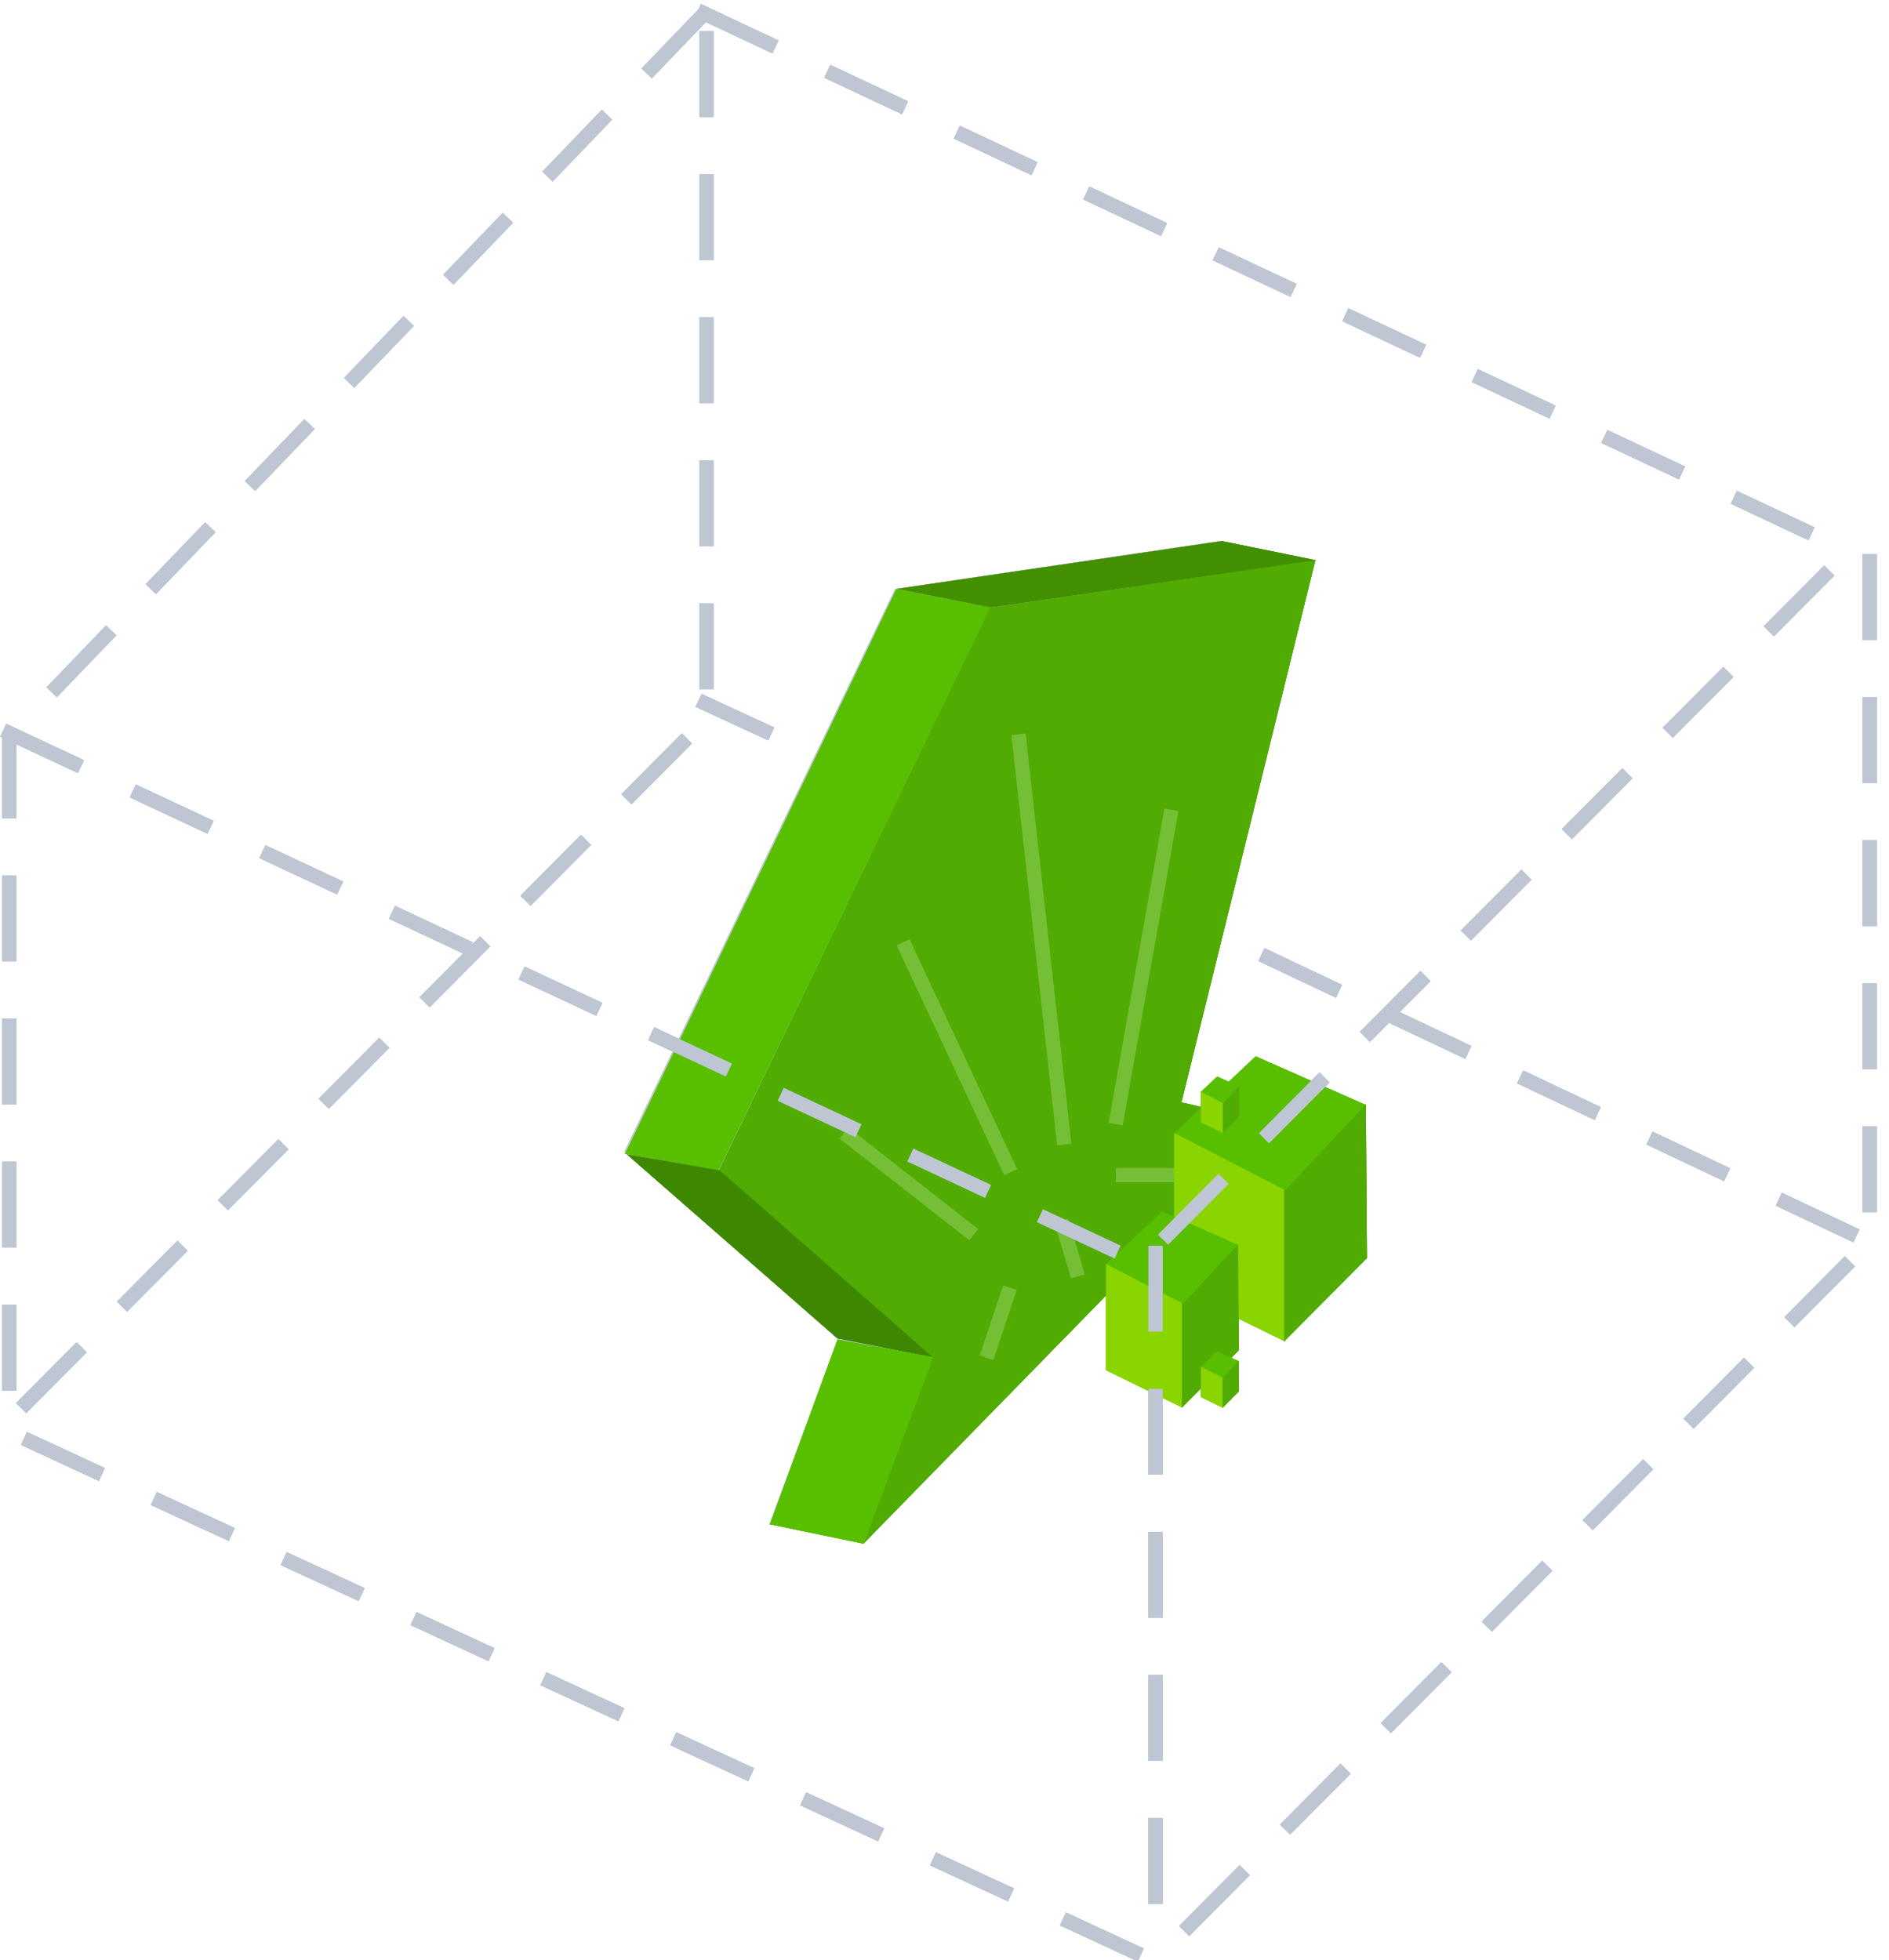
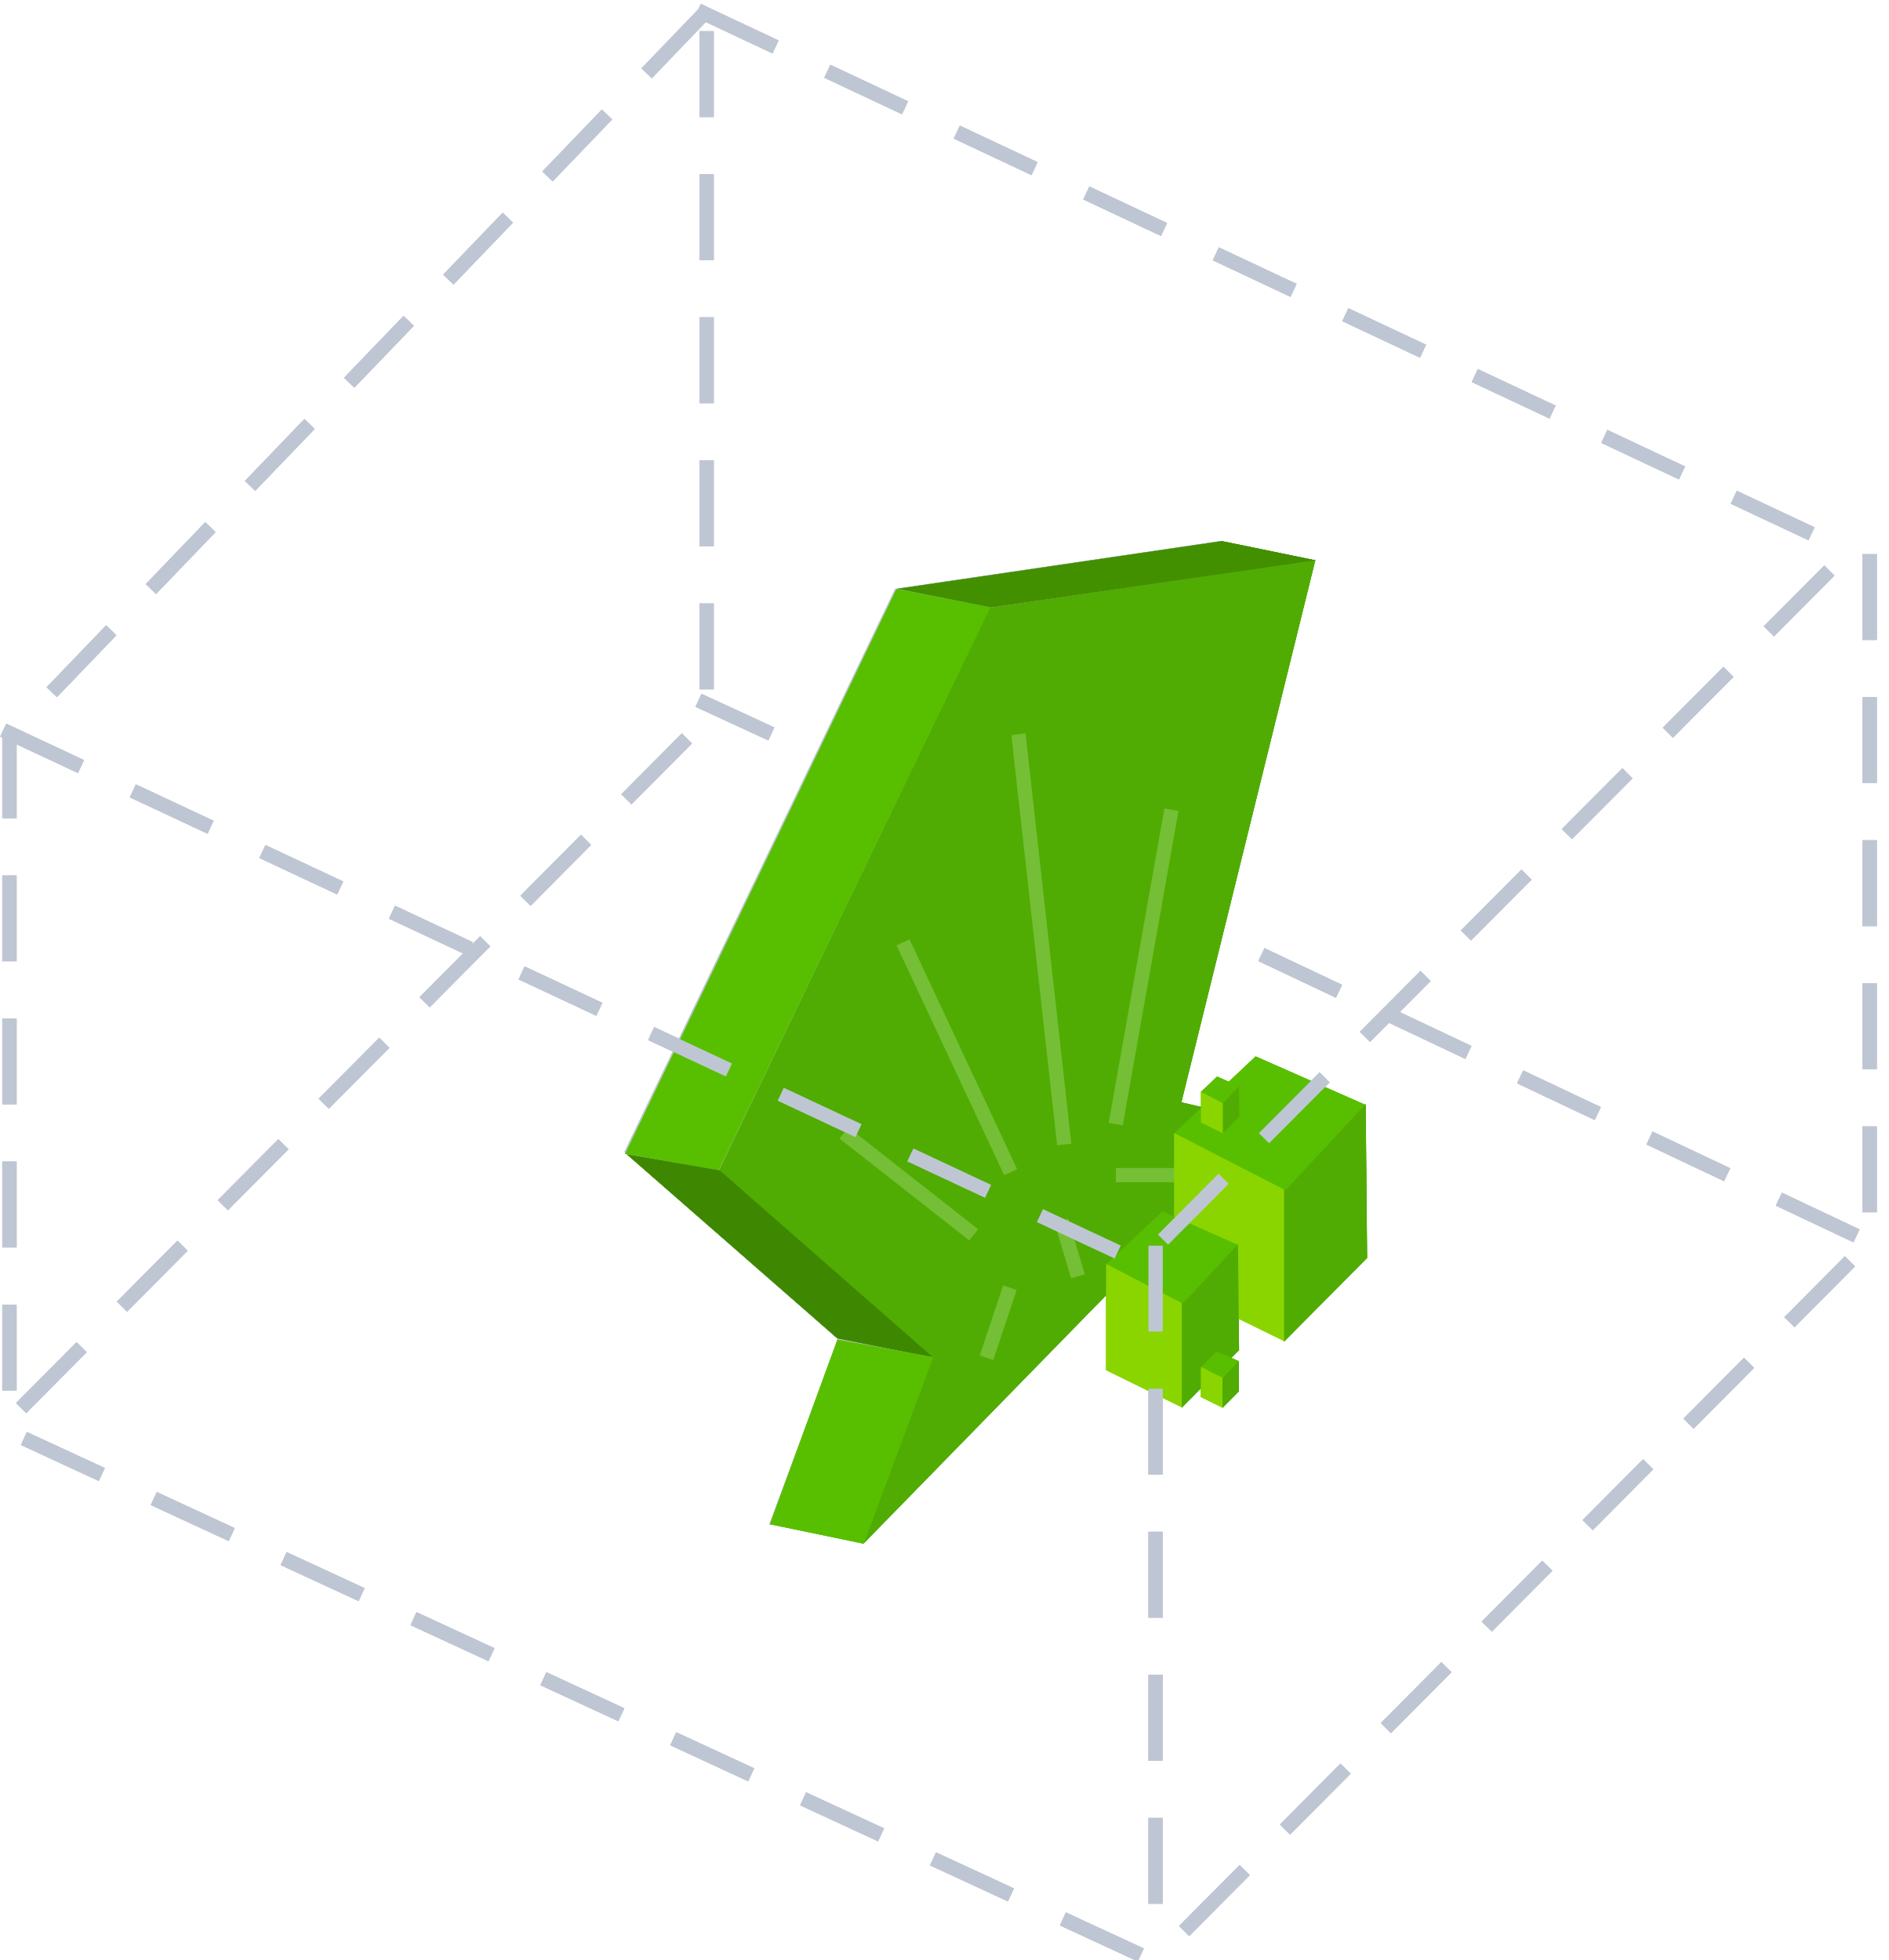
- <svg xmlns="http://www.w3.org/2000/svg" width="132px" height="137px" viewBox="0 0 132 137" version="1.1">
-   <defs />
-   <g id="Page-1" stroke="none" stroke-width="1" fill="none" fill-rule="evenodd">
-     <g id="首页编辑版" transform="translate(-363, -2417)">
-       <g id="Group-66" transform="translate(362, 2417)">
-         <g id="数字资产" transform="translate(0.257429, 0.074896)">
-           <g id="Group-34" transform="translate(43, 37)">
-             <g id="Group-33" transform="translate(0.638174, 0.587707)">
-               <polygon id="Combined-Shape" fill="#BFC6D3" points="33.076 38.072 39.526 39.575 24.758 54.692 10.857 68.917 15.689 55.946 0.741 42.839 19.661 3.502 42.448 0.144" />
-               <polygon id="Combined-Shape" fill="#50AC02" points="39.667 39.39 46.116 40.893 31.349 56.01 17.447 70.235 22.279 57.264 7.331 44.157 26.252 4.82 49.038 1.462" />
-               <path d="M31.424,48.149 L32.293,51.065" id="Line-14" stroke="#74BF35" stroke-linecap="square" />
-               <path d="M35.588,44.474 L39.543,44.474" id="Line-15" stroke="#74BF35" stroke-linecap="square" />
-               <path d="M24.759,48.33 L16.476,41.838" id="Line-10" stroke="#74BF35" stroke-linecap="square" />
-               <path d="M31.424,41.838 L28.339,14.158" id="Line-7" stroke="#74BF35" stroke-linecap="square" />
-               <polygon id="Path-53" fill="#58BF00" points="26.327 4.776 19.744 3.505 0.783 42.988 7.31 44.158" />
-               <polygon id="Path-54" fill="#3E8700" points="0.912 43.021 7.411 44.145 22.323 57.232 15.633 55.896" />
-               <polygon id="Path-55" fill="#58BF00" points="15.638 55.964 10.905 68.88 17.467 70.242 22.322 57.192" />
-               <polygon id="Path-56" fill="#429000" points="19.774 3.499 26.373 4.802 49.012 1.489 42.484 0.156" />
-               <path d="M35.161,40.421 L38.884,19.43" id="Line-38" stroke="#74BF35" stroke-linecap="square" />
-               <path d="M27.526,52.816 L26.208,56.77" id="Line-11" stroke="#74BF35" stroke-linecap="square" />
-               <path d="M27.526,43.815 L20.43,28.657" id="Line-8" stroke="#74BF35" stroke-linecap="square" />
-               <g id="Group-32" transform="translate(37.38552, 34.66573)">
-                 <g id="Group-24" transform="translate(0.641933, 0.189342)">
-                   <polygon id="Path-17" fill="#58BF00" transform="translate(7.861584, 5.999093) rotate(-9) translate(-7.861584, -5.999093) " points="1.074 5.66 8.146 10.784 14.649 5.78 7.575 1.215" />
-                   <polygon id="Path-15" fill="#8AD500" points="1.125 6.67 8.884 10.674 8.884 21.248 1.125 17.445" />
-                   <polygon id="Path-16" fill="#50AC02" points="8.91 10.675 8.818 10.449 8.818 21.246 14.609 15.412 14.526 4.656" />
-                 </g>
-               </g>
-               <g id="Group-32" transform="translate(33.18344, 45.96796)">
-                 <g id="Group-24" transform="translate(0.442033, 0.13038)">
-                   <polygon id="Path-17" fill="#58BF00" transform="translate(5.413457, 4.130953) rotate(-9) translate(-5.413457, -4.130953) " points="0.74 3.897 5.609 7.425 10.087 3.98 5.216 0.836" />
-                   <polygon id="Path-15" fill="#8AD500" points="0.774 4.593 6.118 7.35 6.118 14.631 0.774 12.013" />
-                   <polygon id="Path-16" fill="#50AC02" points="6.136 7.351 6.072 7.195 6.072 14.63 10.06 10.613 10.003 3.206" />
-                 </g>
-               </g>
-               <g id="Group-32" transform="translate(40.68075, 37.29157)">
-                 <g id="Group-24" transform="translate(0.127495, 0.037606)">
-                   <polygon id="Path-17" fill="#58BF00" transform="translate(1.561399, 1.191487) rotate(-9) translate(-1.561399, -1.191487) " points="0.213 1.124 1.618 2.142 2.909 1.148 1.504 0.241" />
-                   <polygon id="Path-15" fill="#8AD500" points="0.223 1.325 1.765 2.12 1.765 4.22 0.223 3.465" />
-                   <polygon id="Path-16" fill="#50AC02" points="1.77 2.12 1.751 2.075 1.751 4.22 2.902 3.061 2.885 0.925" />
-                 </g>
-               </g>
-               <g id="Group-32" transform="translate(40.68075, 56.51268)">
-                 <g id="Group-24" transform="translate(0.126501, 0.037312)">
-                   <polygon id="Path-17" fill="#58BF00" transform="translate(1.54923, 1.182201) rotate(-9) translate(-1.54923, -1.182201) " points="0.212 1.115 1.605 2.125 2.887 1.139 1.493 0.239" />
-                   <polygon id="Path-15" fill="#8AD500" points="0.222 1.314 1.751 2.103 1.751 4.187 0.222 3.438" />
-                   <polygon id="Path-16" fill="#50AC02" points="1.756 2.104 1.738 2.059 1.738 4.187 2.879 3.037 2.863 0.918" />
-                 </g>
-               </g>
-             </g>
-           </g>
-           <g id="waikuang" stroke="#BFC6D3" stroke-dasharray="5" stroke-linecap="square">
-             <path d="M49.962,0.868 L131.404,39.146 L131.404,86.701 L81.406,137.006 L1.395,99.997 L1.395,51.391 L49.962,0.868 Z" id="Line-27" />
-             <path d="M130.028,86.098 L88.97,66.683 M54.189,51.019 L50.017,49.089" id="Line-27" />
-             <path d="M50.118,2.604 L50.118,50.159 L0.12,100.464" id="Line-27" />
-             <path d="M1.421,51.18 L80.421,88.18 L130.569,37.811" id="Line" />
-             <path d="M81.5,87.5 L81.5,136.5" id="Line-2" />
-           </g>
-         </g>
-         <g id="数字资产" transform="translate(0.257429, 0.074896)">
-           <g id="Group-34" transform="translate(43, 37)">
-             <g id="Group-33" transform="translate(0.638174, 0.587707)">
-               <polygon id="Combined-Shape" fill="#BFC6D3" points="33.076 38.072 39.526 39.575 24.758 54.692 10.857 68.917 15.689 55.946 0.741 42.839 19.661 3.502 42.448 0.144" />
-               <polygon id="Combined-Shape" fill="#50AC02" points="39.667 39.39 46.116 40.893 31.349 56.01 17.447 70.235 22.279 57.264 7.331 44.157 26.252 4.82 49.038 1.462" />
-               <path d="M31.424,48.149 L32.293,51.065" id="Line-14" stroke="#74BF35" stroke-linecap="square" />
-               <path d="M35.588,44.474 L39.543,44.474" id="Line-15" stroke="#74BF35" stroke-linecap="square" />
-               <path d="M24.759,48.33 L16.476,41.838" id="Line-10" stroke="#74BF35" stroke-linecap="square" />
-               <path d="M31.424,41.838 L28.339,14.158" id="Line-7" stroke="#74BF35" stroke-linecap="square" />
-               <polygon id="Path-53" fill="#58BF00" points="26.327 4.776 19.744 3.505 0.783 42.988 7.31 44.158" />
-               <polygon id="Path-54" fill="#3E8700" points="0.912 43.021 7.411 44.145 22.323 57.232 15.633 55.896" />
-               <polygon id="Path-55" fill="#58BF00" points="15.638 55.964 10.905 68.88 17.467 70.242 22.322 57.192" />
-               <polygon id="Path-56" fill="#429000" points="19.774 3.499 26.373 4.802 49.012 1.489 42.484 0.156" />
-               <path d="M35.161,40.421 L38.884,19.43" id="Line-38" stroke="#74BF35" stroke-linecap="square" />
-               <path d="M27.526,52.816 L26.208,56.77" id="Line-11" stroke="#74BF35" stroke-linecap="square" />
-               <path d="M27.526,43.815 L20.43,28.657" id="Line-8" stroke="#74BF35" stroke-linecap="square" />
-               <g id="Group-32" transform="translate(37.38552, 34.66573)">
-                 <g id="Group-24" transform="translate(0.641933, 0.189342)">
-                   <polygon id="Path-17" fill="#58BF00" transform="translate(7.861584, 5.999093) rotate(-9) translate(-7.861584, -5.999093) " points="1.074 5.66 8.146 10.784 14.649 5.78 7.575 1.215" />
-                   <polygon id="Path-15" fill="#8AD500" points="1.125 6.67 8.884 10.674 8.884 21.248 1.125 17.445" />
-                   <polygon id="Path-16" fill="#50AC02" points="8.91 10.675 8.818 10.449 8.818 21.246 14.609 15.412 14.526 4.656" />
-                 </g>
-               </g>
-               <g id="Group-32" transform="translate(33.18344, 45.96796)">
-                 <g id="Group-24" transform="translate(0.442033, 0.13038)">
-                   <polygon id="Path-17" fill="#58BF00" transform="translate(5.413457, 4.130953) rotate(-9) translate(-5.413457, -4.130953) " points="0.74 3.897 5.609 7.425 10.087 3.98 5.216 0.836" />
-                   <polygon id="Path-15" fill="#8AD500" points="0.774 4.593 6.118 7.35 6.118 14.631 0.774 12.013" />
-                   <polygon id="Path-16" fill="#50AC02" points="6.136 7.351 6.072 7.195 6.072 14.63 10.06 10.613 10.003 3.206" />
-                 </g>
-               </g>
-               <g id="Group-32" transform="translate(40.68075, 37.29157)">
-                 <g id="Group-24" transform="translate(0.127495, 0.037606)">
-                   <polygon id="Path-17" fill="#58BF00" transform="translate(1.561399, 1.191487) rotate(-9) translate(-1.561399, -1.191487) " points="0.213 1.124 1.618 2.142 2.909 1.148 1.504 0.241" />
-                   <polygon id="Path-15" fill="#8AD500" points="0.223 1.325 1.765 2.12 1.765 4.22 0.223 3.465" />
-                   <polygon id="Path-16" fill="#50AC02" points="1.77 2.12 1.751 2.075 1.751 4.22 2.902 3.061 2.885 0.925" />
-                 </g>
-               </g>
-               <g id="Group-32" transform="translate(40.68075, 56.51268)">
-                 <g id="Group-24" transform="translate(0.126501, 0.037312)">
-                   <polygon id="Path-17" fill="#58BF00" transform="translate(1.54923, 1.182201) rotate(-9) translate(-1.54923, -1.182201) " points="0.212 1.115 1.605 2.125 2.887 1.139 1.493 0.239" />
-                   <polygon id="Path-15" fill="#8AD500" points="0.222 1.314 1.751 2.103 1.751 4.187 0.222 3.438" />
-                   <polygon id="Path-16" fill="#50AC02" points="1.756 2.104 1.738 2.059 1.738 4.187 2.879 3.037 2.863 0.918" />
-                 </g>
-               </g>
-             </g>
-           </g>
-           <g id="waikuang" stroke="#BFC6D3" stroke-dasharray="5" stroke-linecap="square">
-             <path d="M49.962,0.868 L131.404,39.146 L131.404,86.701 L81.406,137.006 L1.395,99.997 L1.395,51.391 L49.962,0.868 Z" id="Line-27" />
-             <path d="M130.028,86.098 L88.97,66.683 M54.189,51.019 L50.017,49.089" id="Line-27" />
-             <path d="M50.118,2.604 L50.118,50.159 L0.12,100.464" id="Line-27" />
-             <path d="M1.421,51.18 L80.421,88.18 L130.569,37.811" id="Line" />
-             <path d="M81.5,87.5 L81.5,136.5" id="Line-2" />
-           </g>
-         </g>
-         <g id="数字资产" transform="translate(0.257429, 0.074896)">
-           <g id="Group-34" transform="translate(43, 37)">
-             <g id="Group-33" transform="translate(0.638174, 0.587707)">
-               <polygon id="Combined-Shape" fill="#BFC6D3" points="33.076 38.072 39.526 39.575 24.758 54.692 10.857 68.917 15.689 55.946 0.741 42.839 19.661 3.502 42.448 0.144" />
-               <polygon id="Combined-Shape" fill="#50AC02" points="39.667 39.39 46.116 40.893 31.349 56.01 17.447 70.235 22.279 57.264 7.331 44.157 26.252 4.82 49.038 1.462" />
-               <path d="M31.424,48.149 L32.293,51.065" id="Line-14" stroke="#74BF35" stroke-linecap="square" />
-               <path d="M35.588,44.474 L39.543,44.474" id="Line-15" stroke="#74BF35" stroke-linecap="square" />
-               <path d="M24.759,48.33 L16.476,41.838" id="Line-10" stroke="#74BF35" stroke-linecap="square" />
-               <path d="M31.424,41.838 L28.339,14.158" id="Line-7" stroke="#74BF35" stroke-linecap="square" />
-               <polygon id="Path-53" fill="#58BF00" points="26.327 4.776 19.744 3.505 0.783 42.988 7.31 44.158" />
-               <polygon id="Path-54" fill="#3E8700" points="0.912 43.021 7.411 44.145 22.323 57.232 15.633 55.896" />
-               <polygon id="Path-55" fill="#58BF00" points="15.638 55.964 10.905 68.88 17.467 70.242 22.322 57.192" />
-               <polygon id="Path-56" fill="#429000" points="19.774 3.499 26.373 4.802 49.012 1.489 42.484 0.156" />
-               <path d="M35.161,40.421 L38.884,19.43" id="Line-38" stroke="#74BF35" stroke-linecap="square" />
-               <path d="M27.526,52.816 L26.208,56.77" id="Line-11" stroke="#74BF35" stroke-linecap="square" />
-               <path d="M27.526,43.815 L20.43,28.657" id="Line-8" stroke="#74BF35" stroke-linecap="square" />
-               <g id="Group-32" transform="translate(37.38552, 34.66573)">
-                 <g id="Group-24" transform="translate(0.641933, 0.189342)">
-                   <polygon id="Path-17" fill="#58BF00" transform="translate(7.861584, 5.999093) rotate(-9) translate(-7.861584, -5.999093) " points="1.074 5.66 8.146 10.784 14.649 5.78 7.575 1.215" />
-                   <polygon id="Path-15" fill="#8AD500" points="1.125 6.67 8.884 10.674 8.884 21.248 1.125 17.445" />
-                   <polygon id="Path-16" fill="#50AC02" points="8.91 10.675 8.818 10.449 8.818 21.246 14.609 15.412 14.526 4.656" />
-                 </g>
-               </g>
-               <g id="Group-32" transform="translate(33.18344, 45.96796)">
-                 <g id="Group-24" transform="translate(0.442033, 0.13038)">
-                   <polygon id="Path-17" fill="#58BF00" transform="translate(5.413457, 4.130953) rotate(-9) translate(-5.413457, -4.130953) " points="0.74 3.897 5.609 7.425 10.087 3.98 5.216 0.836" />
-                   <polygon id="Path-15" fill="#8AD500" points="0.774 4.593 6.118 7.35 6.118 14.631 0.774 12.013" />
-                   <polygon id="Path-16" fill="#50AC02" points="6.136 7.351 6.072 7.195 6.072 14.63 10.06 10.613 10.003 3.206" />
-                 </g>
-               </g>
-               <g id="Group-32" transform="translate(40.68075, 37.29157)">
-                 <g id="Group-24" transform="translate(0.127495, 0.037606)">
-                   <polygon id="Path-17" fill="#58BF00" transform="translate(1.561399, 1.191487) rotate(-9) translate(-1.561399, -1.191487) " points="0.213 1.124 1.618 2.142 2.909 1.148 1.504 0.241" />
-                   <polygon id="Path-15" fill="#8AD500" points="0.223 1.325 1.765 2.12 1.765 4.22 0.223 3.465" />
-                   <polygon id="Path-16" fill="#50AC02" points="1.77 2.12 1.751 2.075 1.751 4.22 2.902 3.061 2.885 0.925" />
-                 </g>
-               </g>
-               <g id="Group-32" transform="translate(40.68075, 56.51268)">
-                 <g id="Group-24" transform="translate(0.126501, 0.037312)">
-                   <polygon id="Path-17" fill="#58BF00" transform="translate(1.54923, 1.182201) rotate(-9) translate(-1.54923, -1.182201) " points="0.212 1.115 1.605 2.125 2.887 1.139 1.493 0.239" />
-                   <polygon id="Path-15" fill="#8AD500" points="0.222 1.314 1.751 2.103 1.751 4.187 0.222 3.438" />
-                   <polygon id="Path-16" fill="#50AC02" points="1.756 2.104 1.738 2.059 1.738 4.187 2.879 3.037 2.863 0.918" />
-                 </g>
-               </g>
-             </g>
-           </g>
-           <g id="waikuang" stroke="#BFC6D3" stroke-dasharray="5" stroke-linecap="square">
-             <path d="M49.962,0.868 L131.404,39.146 L131.404,86.701 L81.406,137.006 L1.395,99.997 L1.395,51.391 L49.962,0.868 Z" id="Line-27" />
-             <path d="M130.028,86.098 L88.97,66.683 M54.189,51.019 L50.017,49.089" id="Line-27" />
-             <path d="M50.118,2.604 L50.118,50.159 L0.12,100.464" id="Line-27" />
-             <path d="M1.421,51.18 L80.421,88.18 L130.569,37.811" id="Line" />
-             <path d="M81.5,87.5 L81.5,136.5" id="Line-2" />
-           </g>
-         </g>
+ <svg xmlns="http://www.w3.org/2000/svg" width="132" height="137">
+   <g fill="none" fill-rule="evenodd">
+     <path fill="#BFC6D3" d="M75.97 75.73l6.45 1.5-14.77 15.12-13.9 14.23 4.83-12.97-14.94-13.1 18.92-39.35 22.78-3.35z" />
+     <path fill="#50AC02" d="M82.56 77.05l6.45 1.5-14.77 15.12-13.9 14.23 4.83-12.97-14.94-13.11 18.92-39.34 22.78-3.36z" />
+     <path d="M74.32 85.81l.87 2.92M78.48 82.14h3.96M67.65 86l-8.28-6.5M74.32 79.5l-3.09-27.68" stroke="#74BF35" stroke-linecap="square" />
+     <path fill="#58BF00" d="M69.22 42.44l-6.58-1.27-18.96 39.48 6.53 1.17z" />
+     <path fill="#3E8700" d="M43.8 80.68l6.5 1.13L65.23 94.9l-6.7-1.34z" />
+     <path fill="#58BF00" d="M58.53 93.63l-4.73 12.91 6.56 1.36 4.86-13.05z" />
+     <path fill="#429000" d="M62.67 41.16l6.6 1.3 22.64-3.3-6.53-1.34z" />
+     <path d="M78.06 78.08l3.72-20.99M70.42 90.48l-1.32 3.95M70.42 81.48l-7.1-15.16" stroke="#74BF35" stroke-linecap="square" />
+     <path fill="#58BF00" d="M82.03 79.24l7.78 3.96 5.64-5.96-7.7-3.4z" />
+     <path fill="#8AD500" d="M82.05 79.19l7.76 4v10.58l-7.76-3.8z" />
+     <path fill="#50AC02" d="M89.83 83.2l-.09-.23v10.8l5.8-5.84-.1-10.76z" />
+     <path fill="#58BF00" d="M77.28 88.4l5.36 2.72 3.89-4.1-5.3-2.35z" />
+     <path fill="#8AD500" d="M77.3 88.35l5.34 2.76v7.28l-5.34-2.62z" />
+     <path fill="#50AC02" d="M82.66 91.11l-.07-.15v7.43l4-4.02-.07-7.4z" />
+     <g>
+       <path fill="#58BF00" d="M83.92 76.33l1.55.78 1.12-1.18-1.53-.68z" />
+       <path fill="#8AD500" d="M83.93 76.32l1.54.8v2.1l-1.54-.76z" />
+       <path fill="#50AC02" d="M85.47 77.11l-.01-.04v2.14l1.15-1.16-.02-2.13z" />
+     </g>
+     <g>
+       <path fill="#58BF00" d="M83.92 95.54l1.53.78 1.12-1.18-1.52-.67z" />
+       <path fill="#8AD500" d="M83.92 95.53l1.53.79v2.08l-1.53-.75z" />
+       <path fill="#50AC02" d="M85.46 96.32l-.02-.05v2.13l1.14-1.15-.01-2.12z" />
+     </g>
+     <g stroke="#BFC6D3" stroke-dasharray="5" stroke-linecap="square">
+       <path d="M49.22.94l81.44 38.28v47.56l-50 50.3-80-37V51.46L49.21.94zM129.29 86.17L88.23 66.76M53.45 51.09l-4.18-1.93" />
+       <path d="M49.38 2.68v47.55l-50 50.3" />
+       <path d="M.68 51.25l79 37 50.15-50.36M80.76 87.57v49" />
+     </g>
+     <g>
+       <path fill="#BFC6D3" d="M75.97 75.73l6.45 1.5-14.77 15.12-13.9 14.23 4.83-12.97-14.94-13.1 18.92-39.35 22.78-3.35z" />
+       <path fill="#50AC02" d="M82.56 77.05l6.45 1.5-14.77 15.12-13.9 14.23 4.83-12.97-14.94-13.11 18.92-39.34 22.78-3.36z" />
+       <path d="M74.32 85.81l.87 2.92M78.48 82.14h3.96M67.65 86l-8.28-6.5M74.32 79.5l-3.09-27.68" stroke="#74BF35" stroke-linecap="square" />
+       <path fill="#58BF00" d="M69.22 42.44l-6.58-1.27-18.96 39.48 6.53 1.17z" />
+       <path fill="#3E8700" d="M43.8 80.68l6.5 1.13L65.23 94.9l-6.7-1.34z" />
+       <path fill="#58BF00" d="M58.53 93.63l-4.73 12.91 6.56 1.36 4.86-13.05z" />
+       <path fill="#429000" d="M62.67 41.16l6.6 1.3 22.64-3.3-6.53-1.34z" />
+       <path d="M78.06 78.08l3.72-20.99M70.42 90.48l-1.32 3.95M70.42 81.48l-7.1-15.16" stroke="#74BF35" stroke-linecap="square" />
+       <path fill="#58BF00" d="M82.03 79.24l7.78 3.96 5.64-5.96-7.7-3.4z" />
+       <path fill="#8AD500" d="M82.05 79.19l7.76 4v10.58l-7.76-3.8z" />
+       <path fill="#50AC02" d="M89.83 83.2l-.09-.23v10.8l5.8-5.84-.1-10.76z" />
+       <path fill="#58BF00" d="M77.28 88.4l5.36 2.72 3.89-4.1-5.3-2.35z" />
+       <path fill="#8AD500" d="M77.3 88.35l5.34 2.76v7.28l-5.34-2.62z" />
+       <path fill="#50AC02" d="M82.66 91.11l-.07-.15v7.43l4-4.02-.07-7.4z" />
+       <g>
+         <path fill="#58BF00" d="M83.92 76.33l1.55.78 1.12-1.18-1.53-.68z" />
+         <path fill="#8AD500" d="M83.93 76.32l1.54.8v2.1l-1.54-.76z" />
+         <path fill="#50AC02" d="M85.47 77.11l-.01-.04v2.14l1.15-1.16-.02-2.13z" />
+       </g>
+       <g>
+         <path fill="#58BF00" d="M83.92 95.54l1.53.78 1.12-1.18-1.52-.67z" />
+         <path fill="#8AD500" d="M83.92 95.53l1.53.79v2.08l-1.53-.75z" />
+         <path fill="#50AC02" d="M85.46 96.32l-.02-.05v2.13l1.14-1.15-.01-2.12z" />
+       </g>
+       <g stroke="#BFC6D3" stroke-dasharray="5" stroke-linecap="square">
+         <path d="M49.22.94l81.44 38.28v47.56l-50 50.3-80-37V51.46L49.21.94zM129.29 86.17L88.23 66.76M53.45 51.09l-4.18-1.93" />
+         <path d="M49.38 2.68v47.55l-50 50.3" />
+         <path d="M.68 51.25l79 37 50.15-50.36M80.76 87.57v49" />
+       </g>
+     </g>
+     <g>
+       <path fill="#BFC6D3" d="M75.97 75.73l6.45 1.5-14.77 15.12-13.9 14.23 4.83-12.97-14.94-13.1 18.92-39.35 22.78-3.35z" />
+       <path fill="#50AC02" d="M82.56 77.05l6.45 1.5-14.77 15.12-13.9 14.23 4.83-12.97-14.94-13.11 18.92-39.34 22.78-3.36z" />
+       <path d="M74.32 85.81l.87 2.92M78.48 82.14h3.96M67.65 86l-8.28-6.5M74.32 79.5l-3.09-27.68" stroke="#74BF35" stroke-linecap="square" />
+       <path fill="#58BF00" d="M69.22 42.44l-6.58-1.27-18.96 39.48 6.53 1.17z" />
+       <path fill="#3E8700" d="M43.8 80.68l6.5 1.13L65.23 94.9l-6.7-1.34z" />
+       <path fill="#58BF00" d="M58.53 93.63l-4.73 12.91 6.56 1.36 4.86-13.05z" />
+       <path fill="#429000" d="M62.67 41.16l6.6 1.3 22.64-3.3-6.53-1.34z" />
+       <path d="M78.06 78.08l3.72-20.99M70.42 90.48l-1.32 3.95M70.42 81.48l-7.1-15.16" stroke="#74BF35" stroke-linecap="square" />
+       <path fill="#58BF00" d="M82.03 79.24l7.78 3.96 5.64-5.96-7.7-3.4z" />
+       <path fill="#8AD500" d="M82.05 79.19l7.76 4v10.58l-7.76-3.8z" />
+       <path fill="#50AC02" d="M89.83 83.2l-.09-.23v10.8l5.8-5.84-.1-10.76z" />
+       <path fill="#58BF00" d="M77.28 88.4l5.36 2.72 3.89-4.1-5.3-2.35z" />
+       <path fill="#8AD500" d="M77.3 88.35l5.34 2.76v7.28l-5.34-2.62z" />
+       <path fill="#50AC02" d="M82.66 91.11l-.07-.15v7.43l4-4.02-.07-7.4z" />
+       <g>
+         <path fill="#58BF00" d="M83.92 76.33l1.55.78 1.12-1.18-1.53-.68z" />
+         <path fill="#8AD500" d="M83.93 76.32l1.54.8v2.1l-1.54-.76z" />
+         <path fill="#50AC02" d="M85.47 77.11l-.01-.04v2.14l1.15-1.16-.02-2.13z" />
+       </g>
+       <g>
+         <path fill="#58BF00" d="M83.92 95.54l1.53.78 1.12-1.18-1.52-.67z" />
+         <path fill="#8AD500" d="M83.92 95.53l1.53.79v2.08l-1.53-.75z" />
+         <path fill="#50AC02" d="M85.46 96.32l-.02-.05v2.13l1.14-1.15-.01-2.12z" />
+       </g>
+       <g stroke="#BFC6D3" stroke-dasharray="5" stroke-linecap="square">
+         <path d="M49.22.94l81.44 38.28v47.56l-50 50.3-80-37V51.46L49.21.94zM129.29 86.17L88.23 66.76M53.45 51.09l-4.18-1.93" />
+         <path d="M49.38 2.68v47.55l-50 50.3" />
+         <path d="M.68 51.25l79 37 50.15-50.36M80.76 87.57v49" />
      </g>
    </g>
  </g>
</svg>
